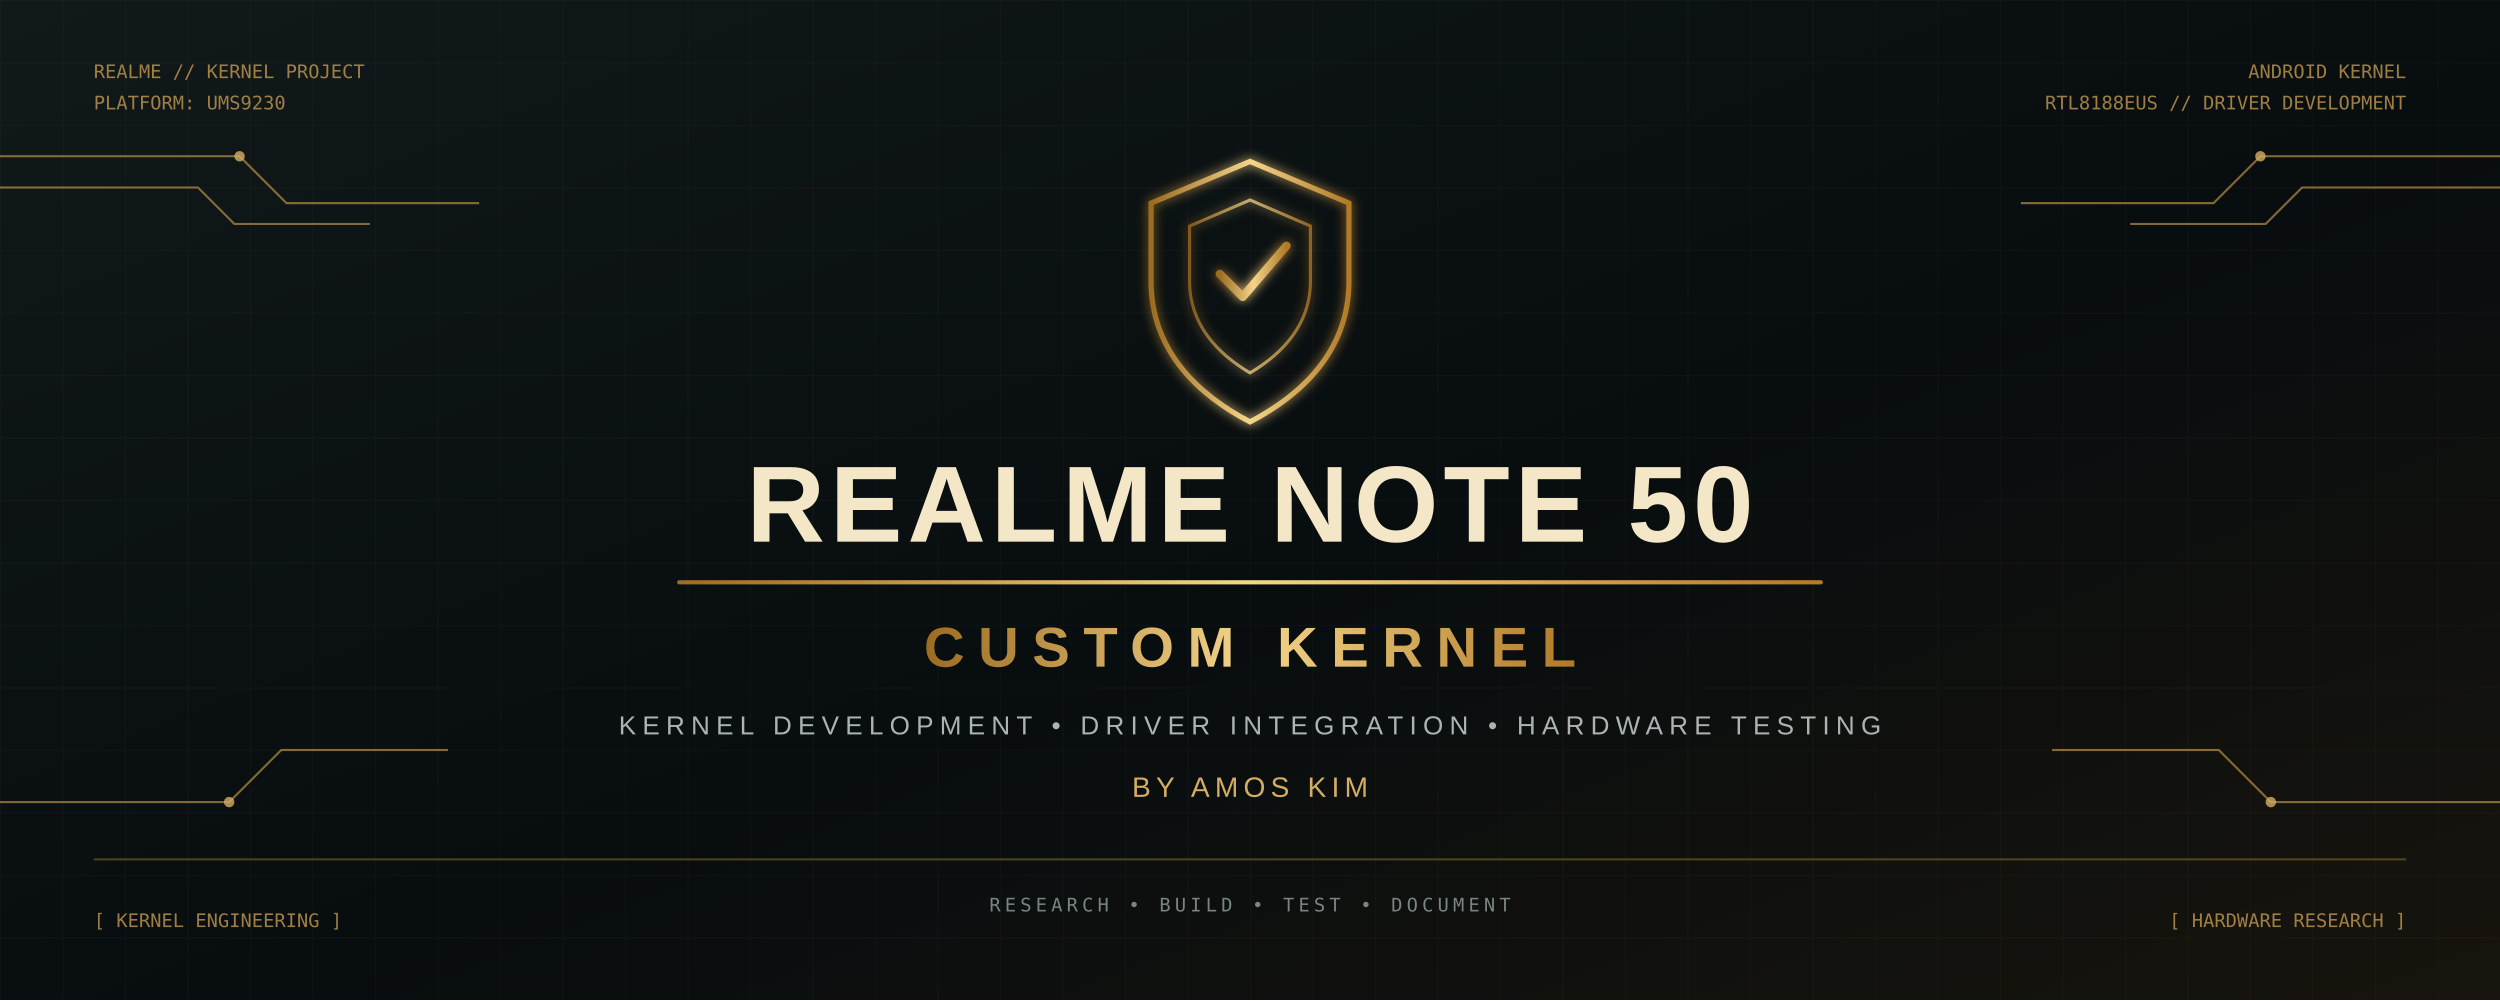
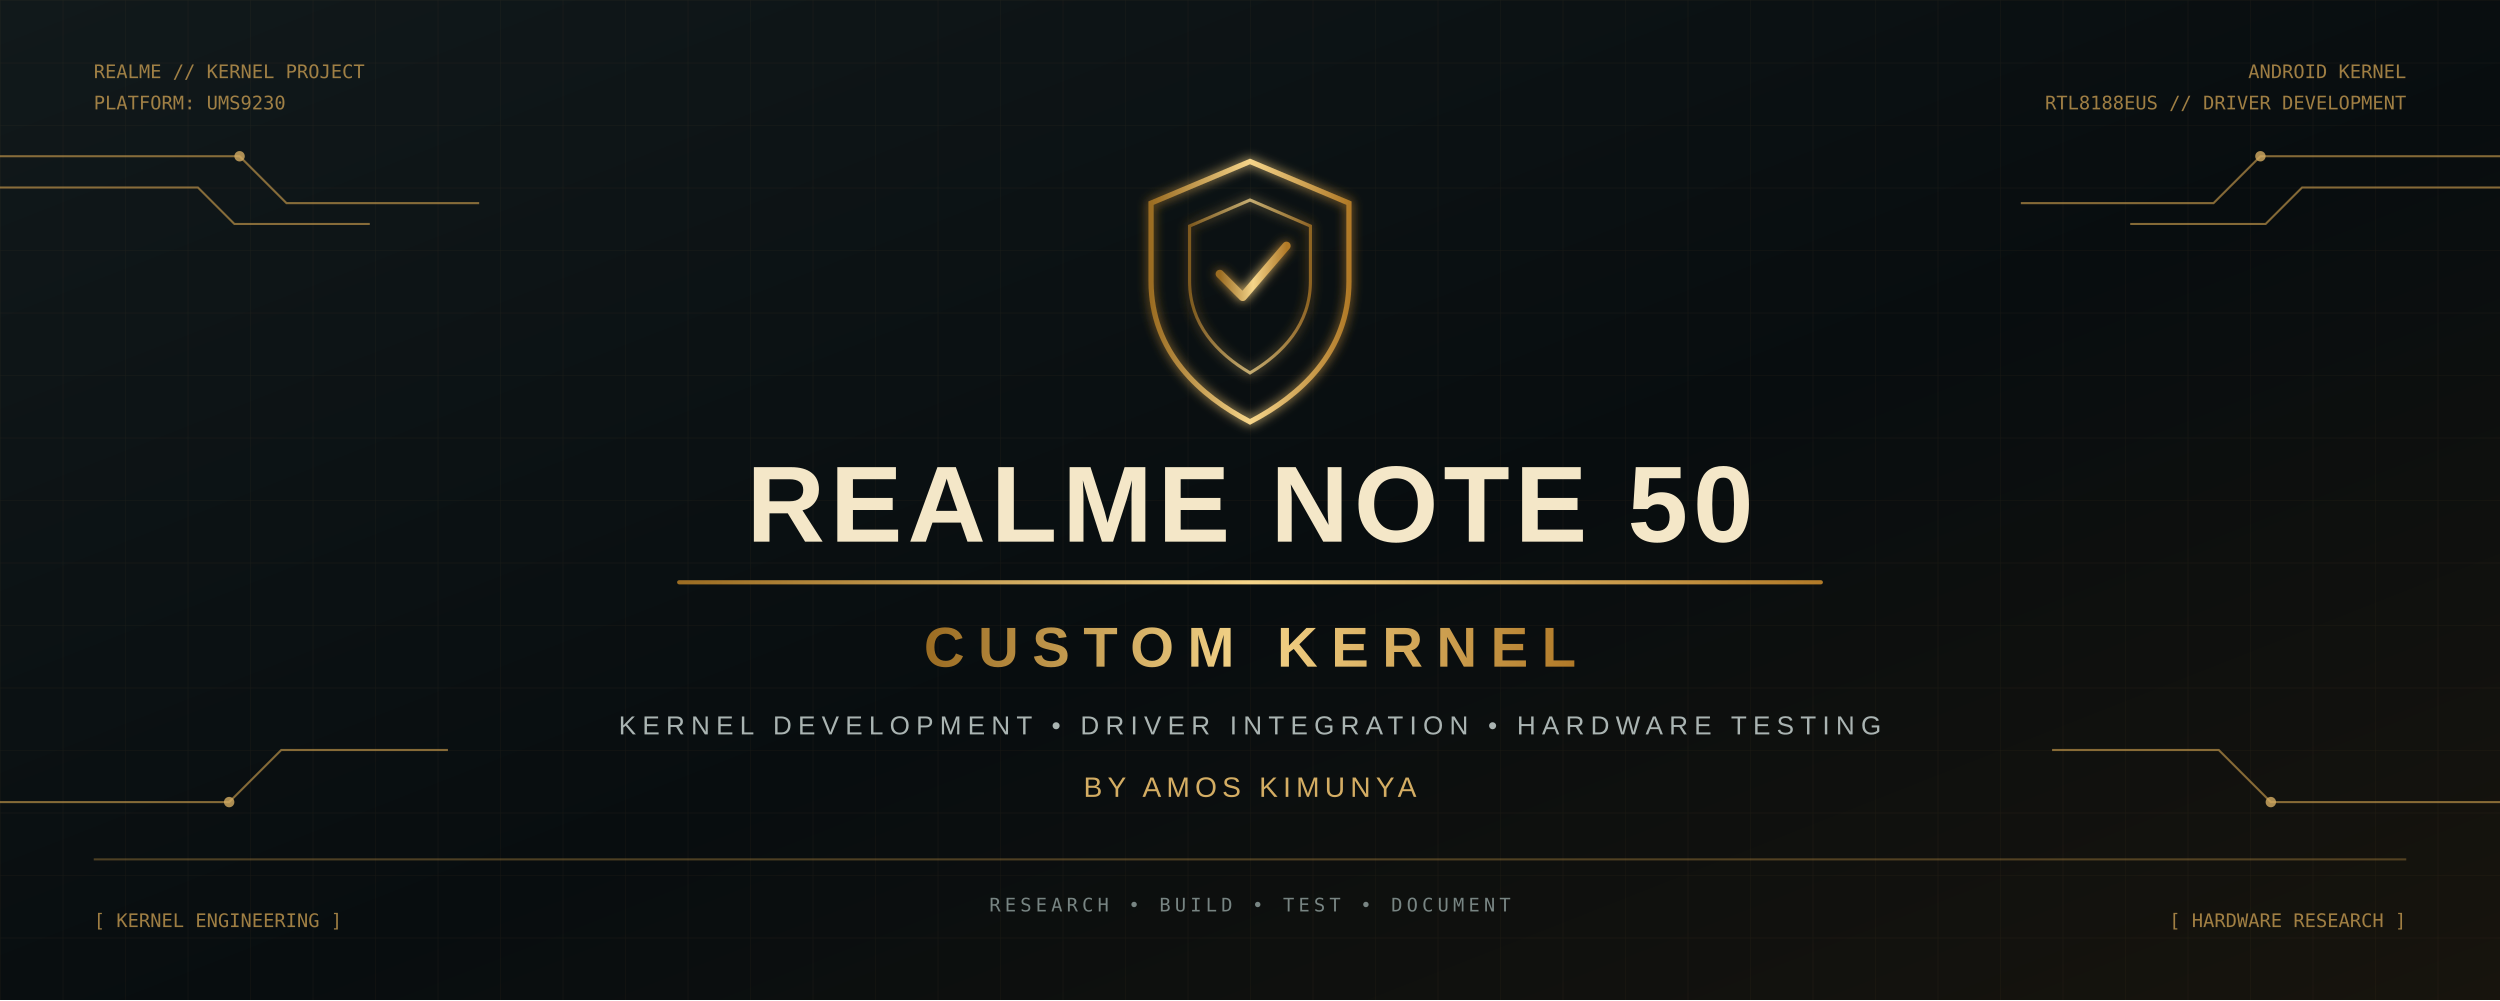
- <svg xmlns="http://www.w3.org/2000/svg" viewBox="0 0 2400 960" width="2400" height="960" role="img" aria-label="Realme Note 50 Custom Kernel by Amos Kim">
+ <svg xmlns="http://www.w3.org/2000/svg" viewBox="0 0 2400 960" width="2400" height="960" role="img" aria-label="Realme Note 50 Custom Kernel by Amos Kimunya">
  <defs>
    <linearGradient id="bg" x1="0" y1="0" x2="1" y2="1">
      <stop offset="0%" stop-color="#11191b" />
      <stop offset="55%" stop-color="#080d0f" />
      <stop offset="100%" stop-color="#17140d" />
    </linearGradient>
    <linearGradient id="gold" x1="0" y1="0" x2="1" y2="0">
      <stop offset="0%" stop-color="#9b6c22" />
      <stop offset="50%" stop-color="#f5d58a" />
      <stop offset="100%" stop-color="#b17a28" />
    </linearGradient>
    <pattern id="grid" width="60" height="60" patternUnits="userSpaceOnUse">
      <path d="M60 0H0V60" fill="none" stroke="#b58a43" stroke-opacity=".09" />
    </pattern>
    <filter id="glow">
      <feGaussianBlur stdDeviation="5" result="blur" />
      <feMerge>
        <feMergeNode in="blur" />
        <feMergeNode in="SourceGraphic" />
      </feMerge>
    </filter>
  </defs>
  <rect width="2400" height="960" fill="url(#bg)" />
  <rect width="2400" height="960" fill="url(#grid)" />
  <g fill="none" stroke="#c69a4c" stroke-width="2" opacity=".65">
    <path d="M0 150H230L275 195H460 M0 180H190L225 215H355" />
    <path d="M2400 150H2170L2125 195H1940 M2400 180H2210L2175 215H2045" />
    <path d="M0 770H220L270 720H430 M2400 770H2180L2130 720H1970" />
  </g>
  <g fill="#d4ad63" opacity=".8">
    <circle cx="230" cy="150" r="5" />
    <circle cx="2170" cy="150" r="5" />
    <circle cx="220" cy="770" r="5" />
    <circle cx="2180" cy="770" r="5" />
  </g>
  <g transform="translate(1200 260)" fill="none" stroke="url(#gold)" filter="url(#glow)">
    <path d="M0 -105L95 -65V10C95 78 48 120 0 145C-48 120 -95 78 -95 10V-65Z" stroke-width="5" />
    <path d="M0 -68L58 -43V10C58 51 32 79 0 98C-32 79 -58 51 -58 10V-43Z" stroke-width="3" opacity=".75" />
    <path d="M-29 3L-7 25L35 -24" stroke-width="8" stroke-linecap="round" stroke-linejoin="round" />
  </g>
  <g text-anchor="middle" font-family="Arial, Helvetica, sans-serif">
    <text x="1200" y="520" fill="#f4e7c8" font-size="104" font-weight="700" letter-spacing="5">REALME NOTE 50</text>
    <rect x="650" y="557" width="1100" height="4" rx="2" fill="url(#gold)" />
    <text x="1200" y="640" fill="url(#gold)" font-size="54" font-weight="600" letter-spacing="13">CUSTOM KERNEL</text>
    <text x="1200" y="705" fill="#aab4b2" font-size="25" letter-spacing="6">KERNEL DEVELOPMENT • DRIVER INTEGRATION • HARDWARE TESTING</text>
-     <text x="1200" y="765" fill="#d4ad63" font-size="27" letter-spacing="5">BY AMOS KIM</text>
+     <text x="1200" y="765" fill="#d4ad63" font-size="27" letter-spacing="5">BY AMOS KIMUNYA</text>
  </g>
  <g font-family="monospace" font-size="18" fill="#c49a50" opacity=".8">
    <text x="90" y="75">REALME // KERNEL PROJECT</text>
    <text x="90" y="105">PLATFORM: UMS9230</text>
    <text x="2310" y="75" text-anchor="end">ANDROID KERNEL</text>
    <text x="2310" y="105" text-anchor="end">RTL8188EUS // DRIVER DEVELOPMENT</text>
    <text x="90" y="890">[ KERNEL ENGINEERING ]</text>
    <text x="2310" y="890" text-anchor="end">[ HARDWARE RESEARCH ]</text>
  </g>
  <path d="M90 825H2310" stroke="#b58a43" stroke-opacity=".4" stroke-width="2" />
  <text x="1200" y="875" fill="#788583" font-family="monospace" font-size="18" text-anchor="middle" letter-spacing="4">RESEARCH • BUILD • TEST • DOCUMENT</text>
</svg>
